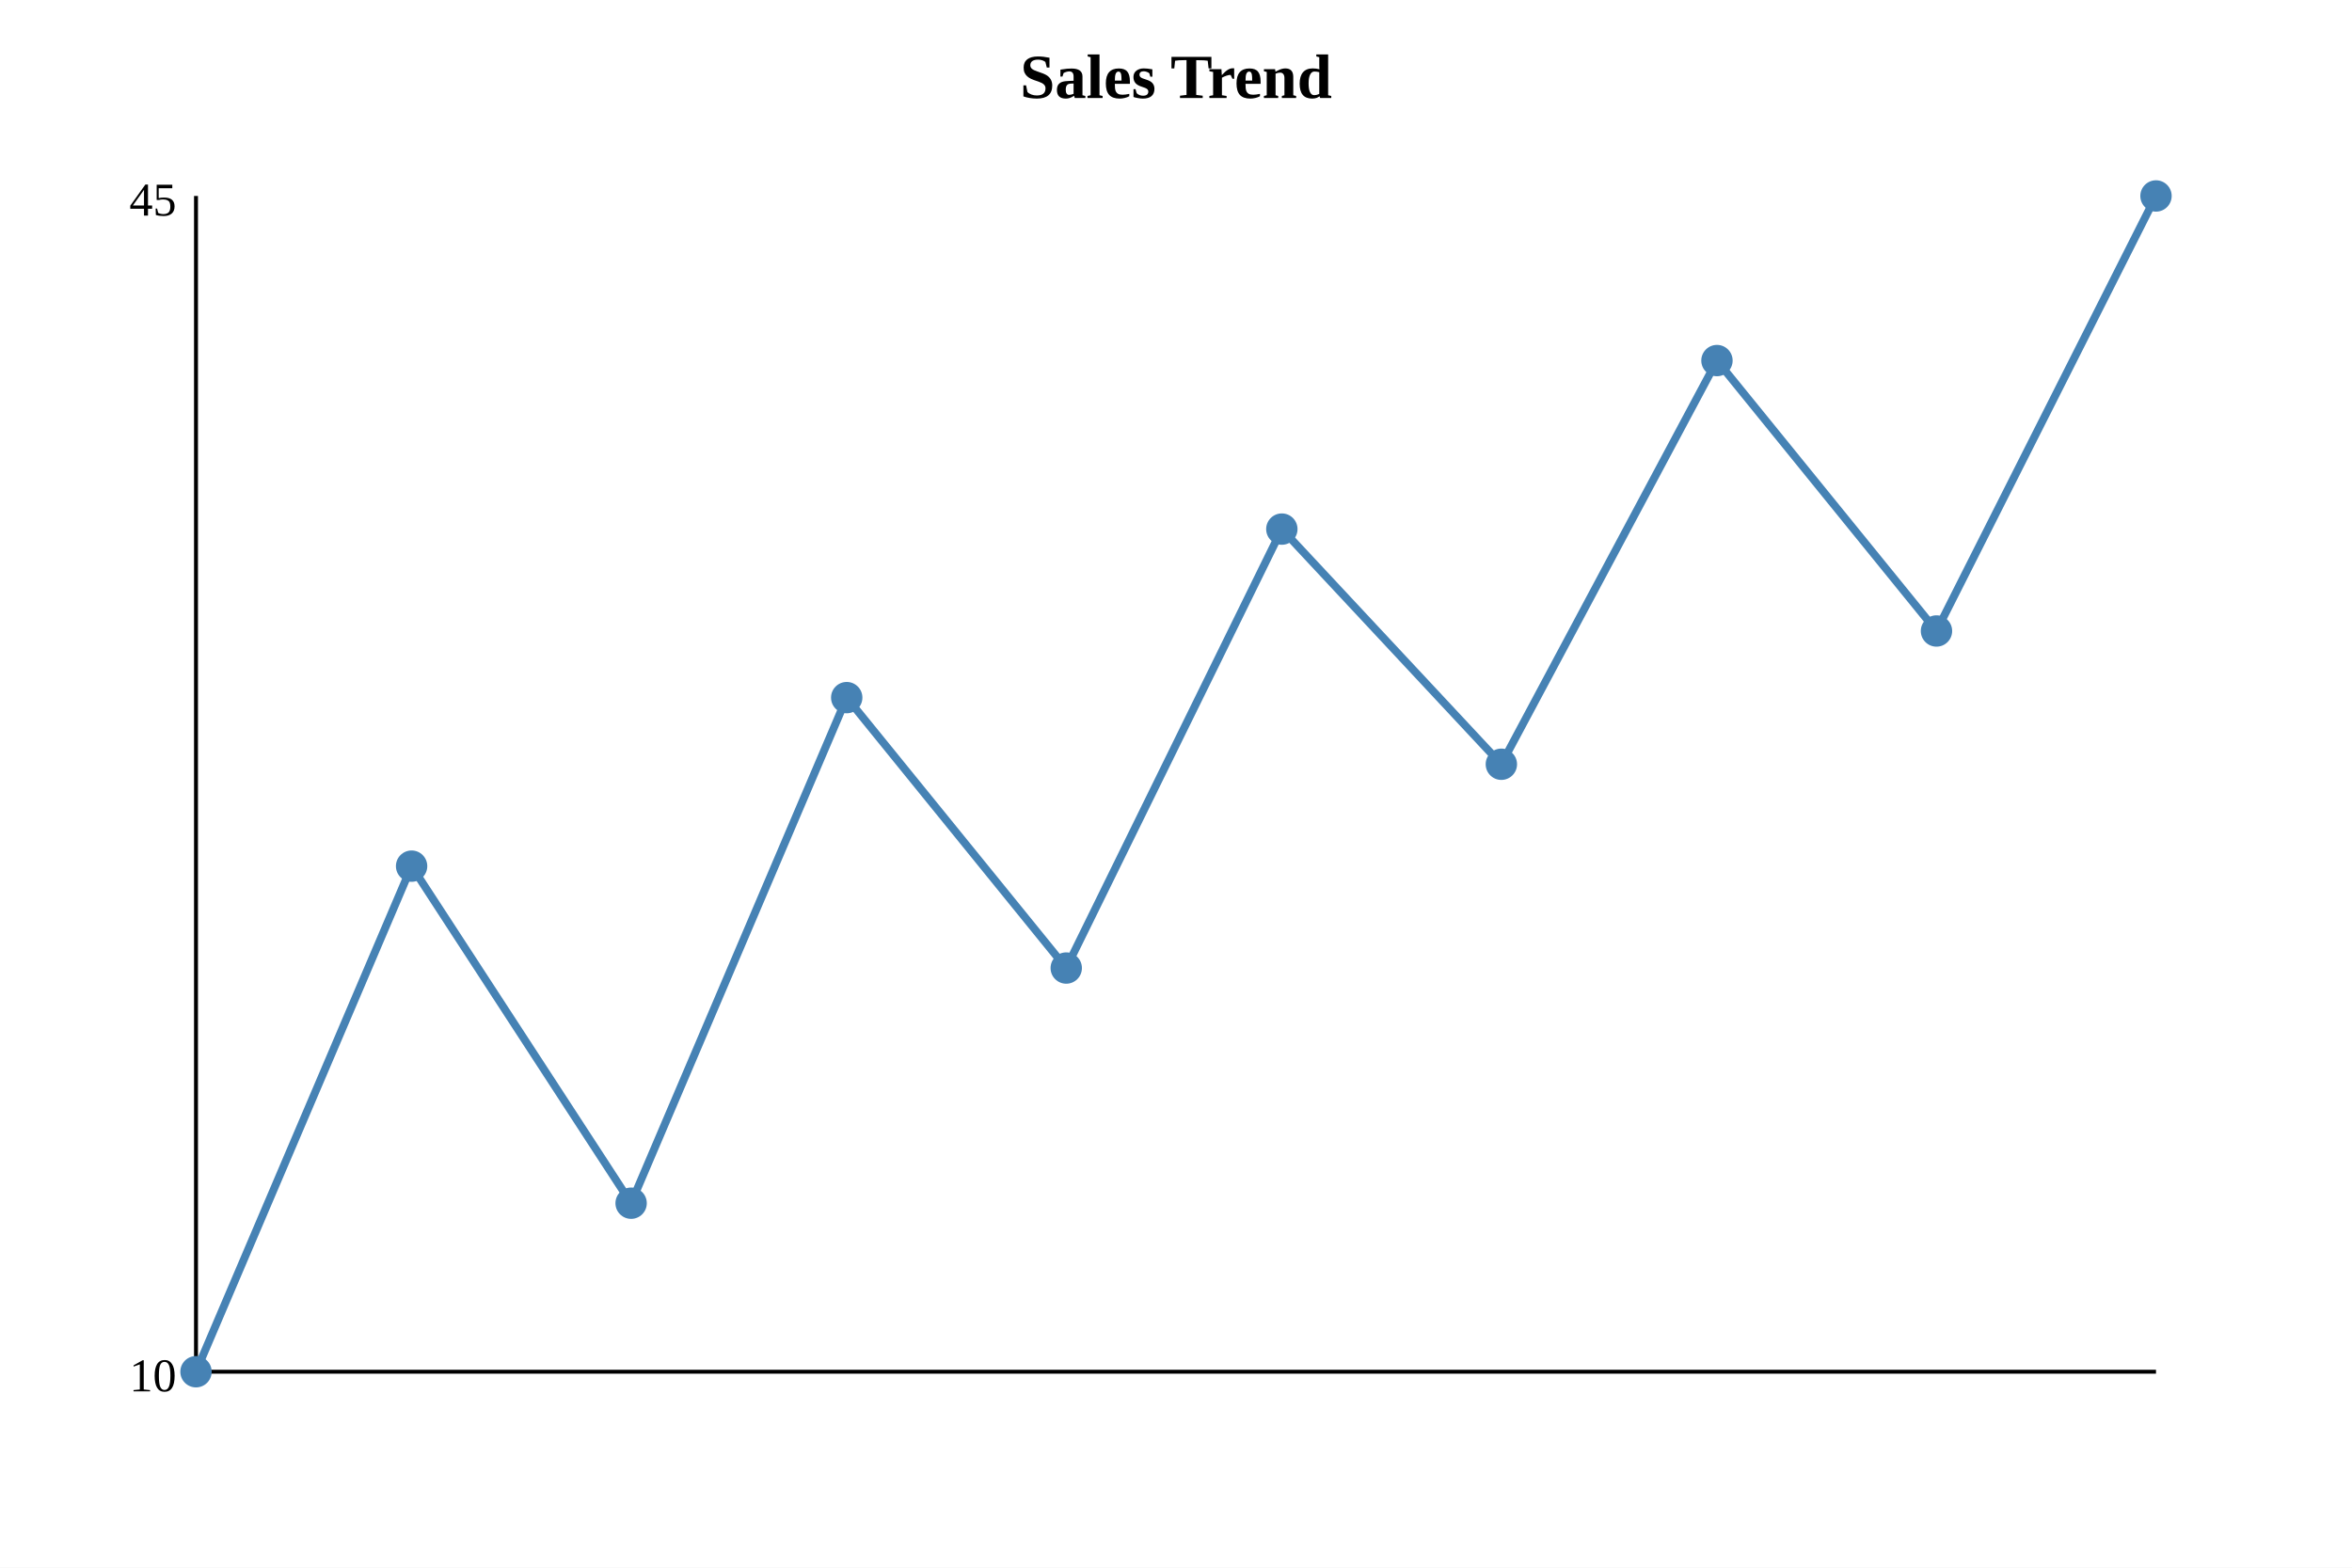
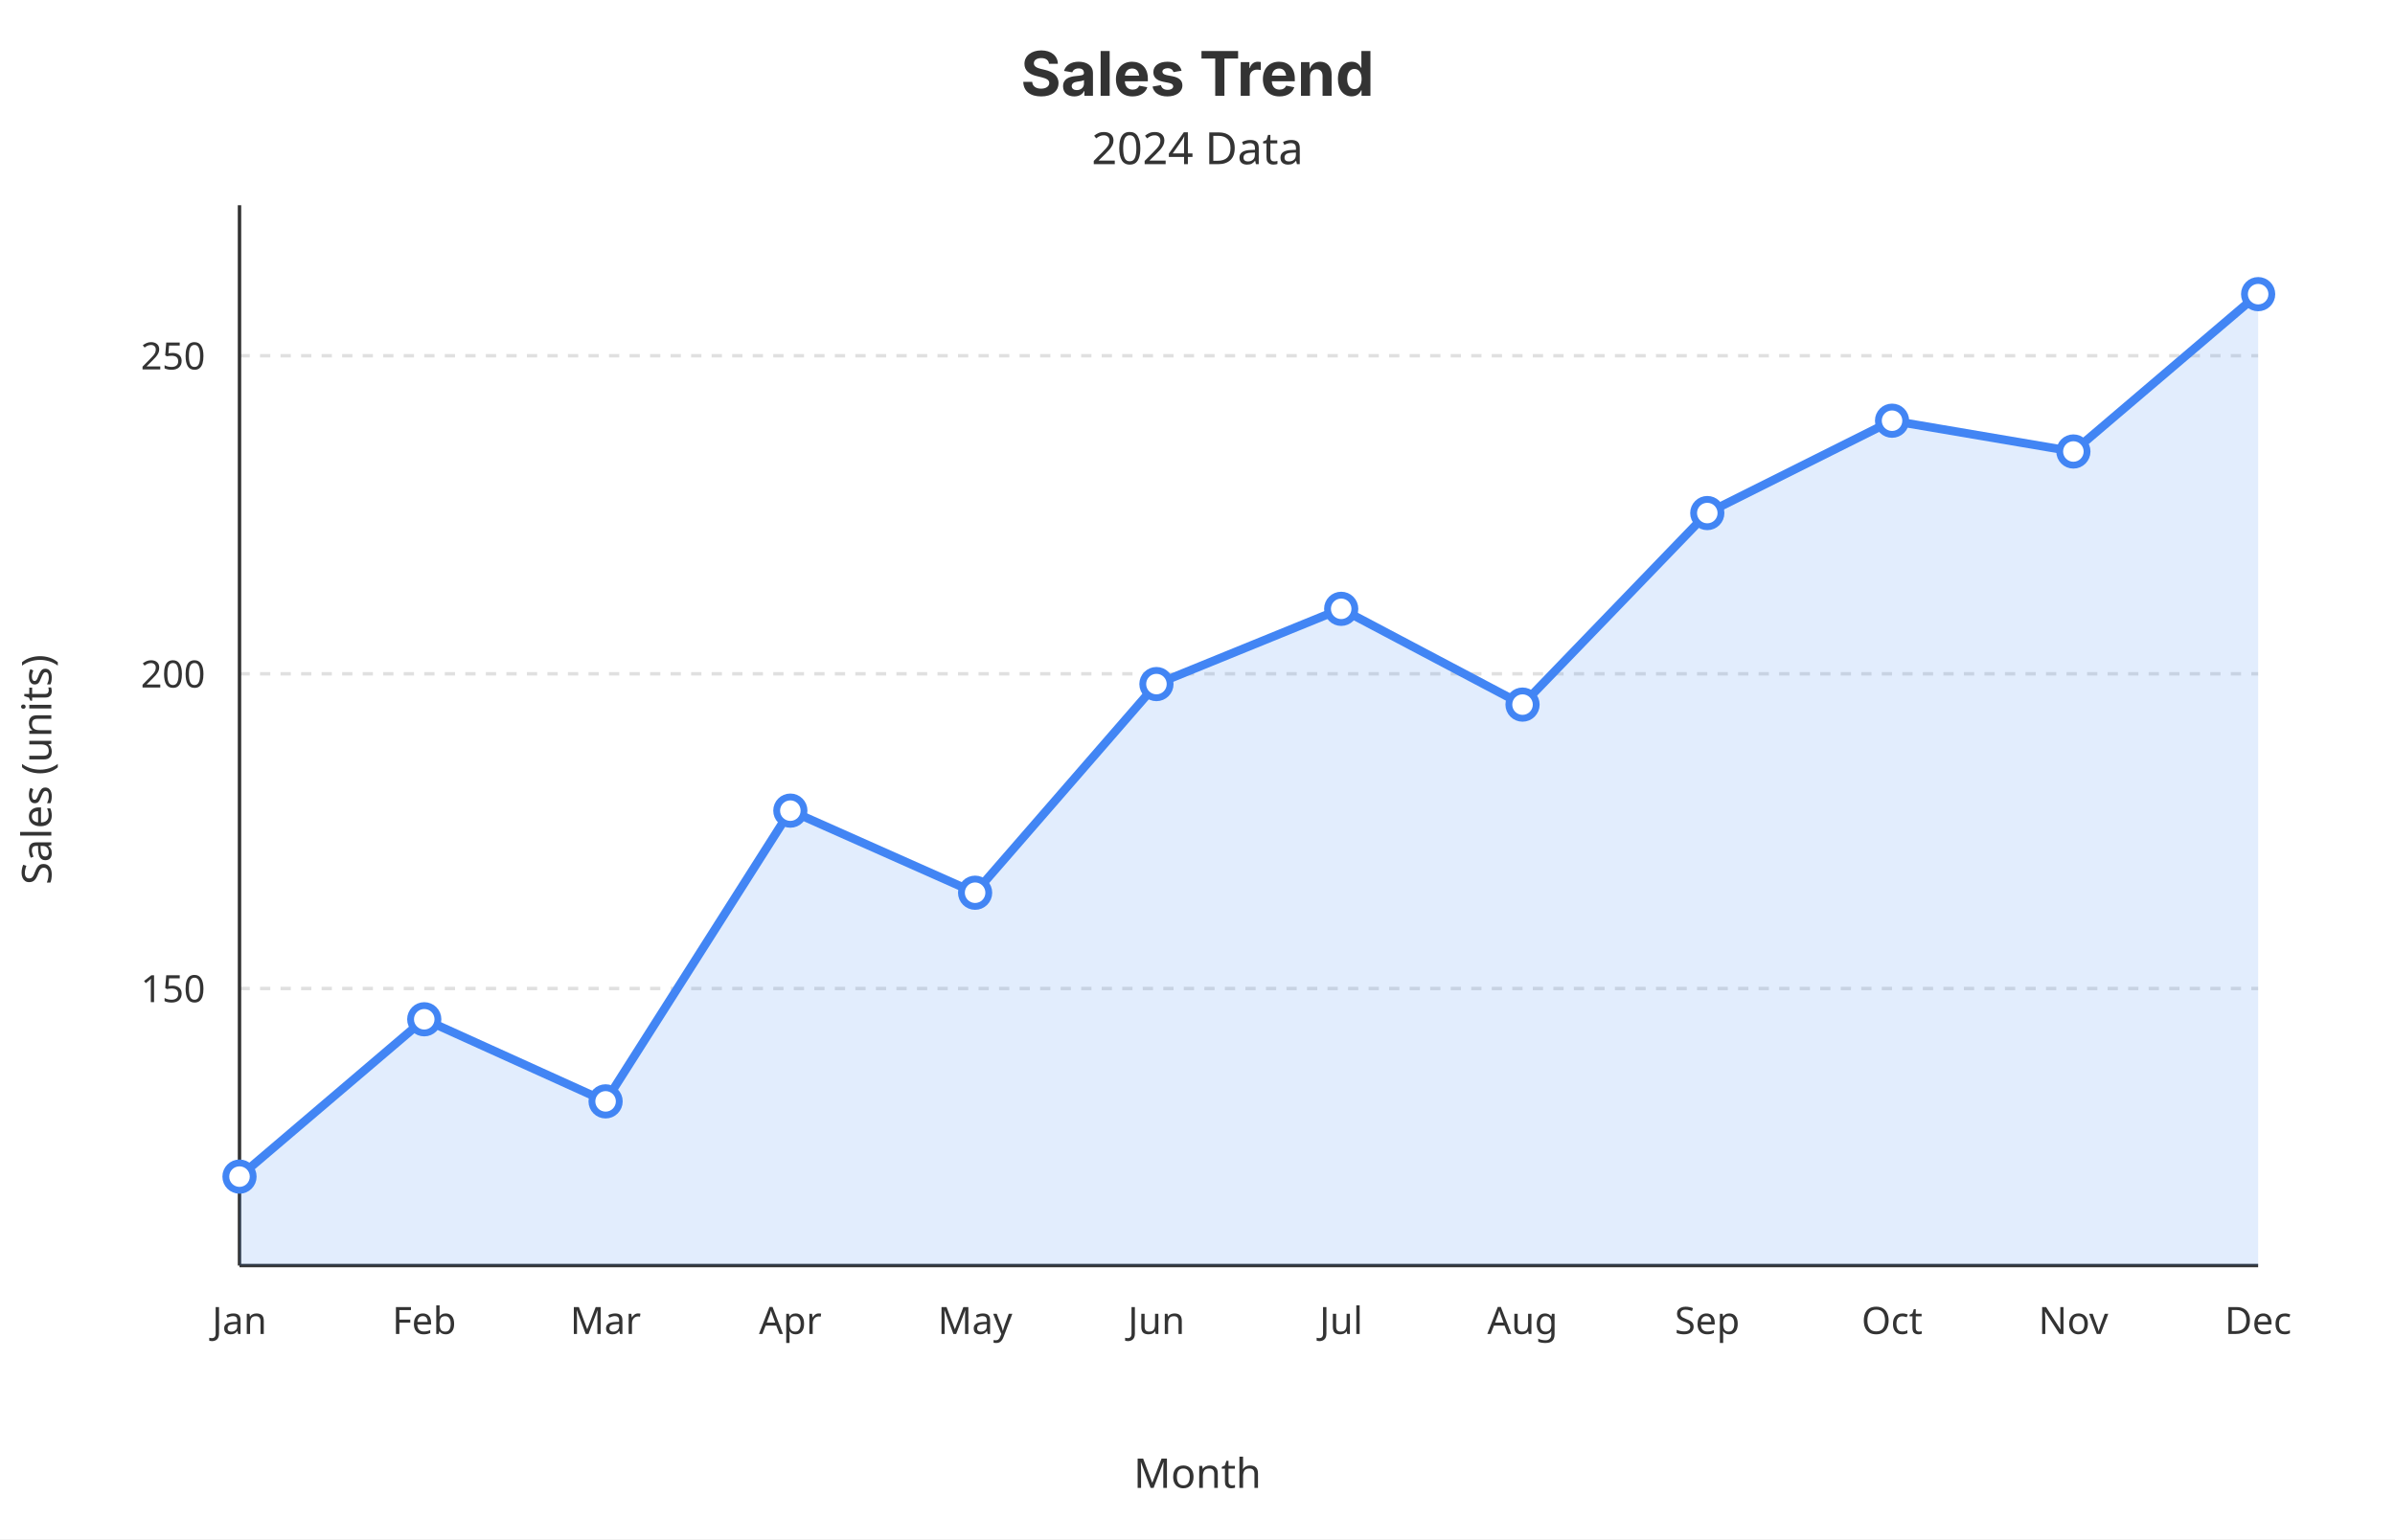
- <svg xmlns="http://www.w3.org/2000/svg" width="600" height="400">
-   <rect width="100%" height="100%" fill="white" />
-   <text x="300" y="25" text-anchor="middle" font-size="16" font-weight="bold">Sales Trend</text>
-   <line x1="50" y1="50" x2="50" y2="350" stroke="black" />
-   <line x1="50" y1="350" x2="550" y2="350" stroke="black" />
-   <path d="M50,350 L105,221 L161,307 L216,178 L272,247 L327,135 L383,195 L438,92 L494,161 L550,50" fill="none" stroke="steelblue" stroke-width="2" />
-   <circle cx="50" cy="350" r="4" fill="steelblue" />
-   <circle cx="105" cy="221" r="4" fill="steelblue" />
-   <circle cx="161" cy="307" r="4" fill="steelblue" />
-   <circle cx="216" cy="178" r="4" fill="steelblue" />
-   <circle cx="272" cy="247" r="4" fill="steelblue" />
-   <circle cx="327" cy="135" r="4" fill="steelblue" />
-   <circle cx="383" cy="195" r="4" fill="steelblue" />
-   <circle cx="438" cy="92" r="4" fill="steelblue" />
-   <circle cx="494" cy="161" r="4" fill="steelblue" />
-   <circle cx="550" cy="50" r="4" fill="steelblue" />
-   <text x="45" y="55" text-anchor="end" font-size="12">45</text>
-   <text x="45" y="355" text-anchor="end" font-size="12">10</text>
+ <svg xmlns="http://www.w3.org/2000/svg" width="700" height="450" viewBox="0 0 700 450">
+   <defs>
+     <style>
+ .title { font: bold 18px -apple-system, BlinkMacSystemFont, sans-serif; fill: #333333; }
+ .subtitle { font: 13px sans-serif; fill: #333333; }
+ .axis { font: 11px sans-serif; fill: #333333; }
+ .label { font: 12px sans-serif; fill: #333333; }
+ .grid { stroke: #e0e0e0; stroke-width: 1; stroke-dasharray: 3,3; }
+ </style>
+     <linearGradient id="grad0" x1="0%" y1="0%" x2="0%" y2="100%">
+       <stop offset="0%" style="stop-color:#4285f4;stop-opacity:1" />
+       <stop offset="100%" style="stop-color:#4285f4;stop-opacity:0.7" />
+     </linearGradient>
+     <linearGradient id="grad1" x1="0%" y1="0%" x2="0%" y2="100%">
+       <stop offset="0%" style="stop-color:#ea4335;stop-opacity:1" />
+       <stop offset="100%" style="stop-color:#ea4335;stop-opacity:0.7" />
+     </linearGradient>
+     <linearGradient id="grad2" x1="0%" y1="0%" x2="0%" y2="100%">
+       <stop offset="0%" style="stop-color:#fbbc04;stop-opacity:1" />
+       <stop offset="100%" style="stop-color:#fbbc04;stop-opacity:0.7" />
+     </linearGradient>
+     <linearGradient id="grad3" x1="0%" y1="0%" x2="0%" y2="100%">
+       <stop offset="0%" style="stop-color:#34a853;stop-opacity:1" />
+       <stop offset="100%" style="stop-color:#34a853;stop-opacity:0.7" />
+     </linearGradient>
+     <linearGradient id="grad4" x1="0%" y1="0%" x2="0%" y2="100%">
+       <stop offset="0%" style="stop-color:#ff6d01;stop-opacity:1" />
+       <stop offset="100%" style="stop-color:#ff6d01;stop-opacity:0.7" />
+     </linearGradient>
+     <linearGradient id="grad5" x1="0%" y1="0%" x2="0%" y2="100%">
+       <stop offset="0%" style="stop-color:#46bdc6;stop-opacity:1" />
+       <stop offset="100%" style="stop-color:#46bdc6;stop-opacity:0.7" />
+     </linearGradient>
+     <linearGradient id="grad6" x1="0%" y1="0%" x2="0%" y2="100%">
+       <stop offset="0%" style="stop-color:#7baaf7;stop-opacity:1" />
+       <stop offset="100%" style="stop-color:#7baaf7;stop-opacity:0.7" />
+     </linearGradient>
+     <linearGradient id="grad7" x1="0%" y1="0%" x2="0%" y2="100%">
+       <stop offset="0%" style="stop-color:#f07b72;stop-opacity:1" />
+       <stop offset="100%" style="stop-color:#f07b72;stop-opacity:0.7" />
+     </linearGradient>
+   </defs>
+   <rect width="100%" height="100%" fill="#ffffff" />
+   <text x="350" y="28" text-anchor="middle" class="title">Sales Trend</text>
+   <text x="350" y="48" text-anchor="middle" class="subtitle">2024 Data</text>
+   <line x1="70" y1="289" x2="660" y2="289" class="grid" />
+   <text x="60" y="293" text-anchor="end" class="axis">150</text>
+   <line x1="70" y1="197" x2="660" y2="197" class="grid" />
+   <text x="60" y="201" text-anchor="end" class="axis">200</text>
+   <line x1="70" y1="104" x2="660" y2="104" class="grid" />
+   <text x="60" y="108" text-anchor="end" class="axis">250</text>
+   <line x1="70" y1="60" x2="70" y2="370" stroke="#333333" />
+   <line x1="70" y1="370" x2="660" y2="370" stroke="#333333" />
+   <text x="70" y="390" text-anchor="middle" class="axis">Jan</text>
+   <text x="124" y="390" text-anchor="middle" class="axis">Feb</text>
+   <text x="177" y="390" text-anchor="middle" class="axis">Mar</text>
+   <text x="231" y="390" text-anchor="middle" class="axis">Apr</text>
+   <text x="285" y="390" text-anchor="middle" class="axis">May</text>
+   <text x="338" y="390" text-anchor="middle" class="axis">Jun</text>
+   <text x="392" y="390" text-anchor="middle" class="axis">Jul</text>
+   <text x="445" y="390" text-anchor="middle" class="axis">Aug</text>
+   <text x="499" y="390" text-anchor="middle" class="axis">Sep</text>
+   <text x="553" y="390" text-anchor="middle" class="axis">Oct</text>
+   <text x="606" y="390" text-anchor="middle" class="axis">Nov</text>
+   <text x="660" y="390" text-anchor="middle" class="axis">Dec</text>
+   <text x="350" y="435" text-anchor="middle" class="label">Month</text>
+   <text x="15" y="225" text-anchor="middle" class="label" transform="rotate(-90 15 225)">Sales (units)</text>
+   <path d="M70,370 L70,344 L124,298 L177,322 L231,237 L285,261 L338,200 L392,178 L445,206 L499,150 L553,123 L606,132 L660,86 L660,370 Z" fill="#4285f4" fill-opacity="0.15" />
+   <path d="M70,344 L124,298 L177,322 L231,237 L285,261 L338,200 L392,178 L445,206 L499,150 L553,123 L606,132 L660,86" fill="none" stroke="#4285f4" stroke-width="2.5" stroke-linejoin="round" />
+   <circle cx="70" cy="344" r="4" fill="#ffffff" stroke="#4285f4" stroke-width="2" />
+   <circle cx="124" cy="298" r="4" fill="#ffffff" stroke="#4285f4" stroke-width="2" />
+   <circle cx="177" cy="322" r="4" fill="#ffffff" stroke="#4285f4" stroke-width="2" />
+   <circle cx="231" cy="237" r="4" fill="#ffffff" stroke="#4285f4" stroke-width="2" />
+   <circle cx="285" cy="261" r="4" fill="#ffffff" stroke="#4285f4" stroke-width="2" />
+   <circle cx="338" cy="200" r="4" fill="#ffffff" stroke="#4285f4" stroke-width="2" />
+   <circle cx="392" cy="178" r="4" fill="#ffffff" stroke="#4285f4" stroke-width="2" />
+   <circle cx="445" cy="206" r="4" fill="#ffffff" stroke="#4285f4" stroke-width="2" />
+   <circle cx="499" cy="150" r="4" fill="#ffffff" stroke="#4285f4" stroke-width="2" />
+   <circle cx="553" cy="123" r="4" fill="#ffffff" stroke="#4285f4" stroke-width="2" />
+   <circle cx="606" cy="132" r="4" fill="#ffffff" stroke="#4285f4" stroke-width="2" />
+   <circle cx="660" cy="86" r="4" fill="#ffffff" stroke="#4285f4" stroke-width="2" />
</svg>
